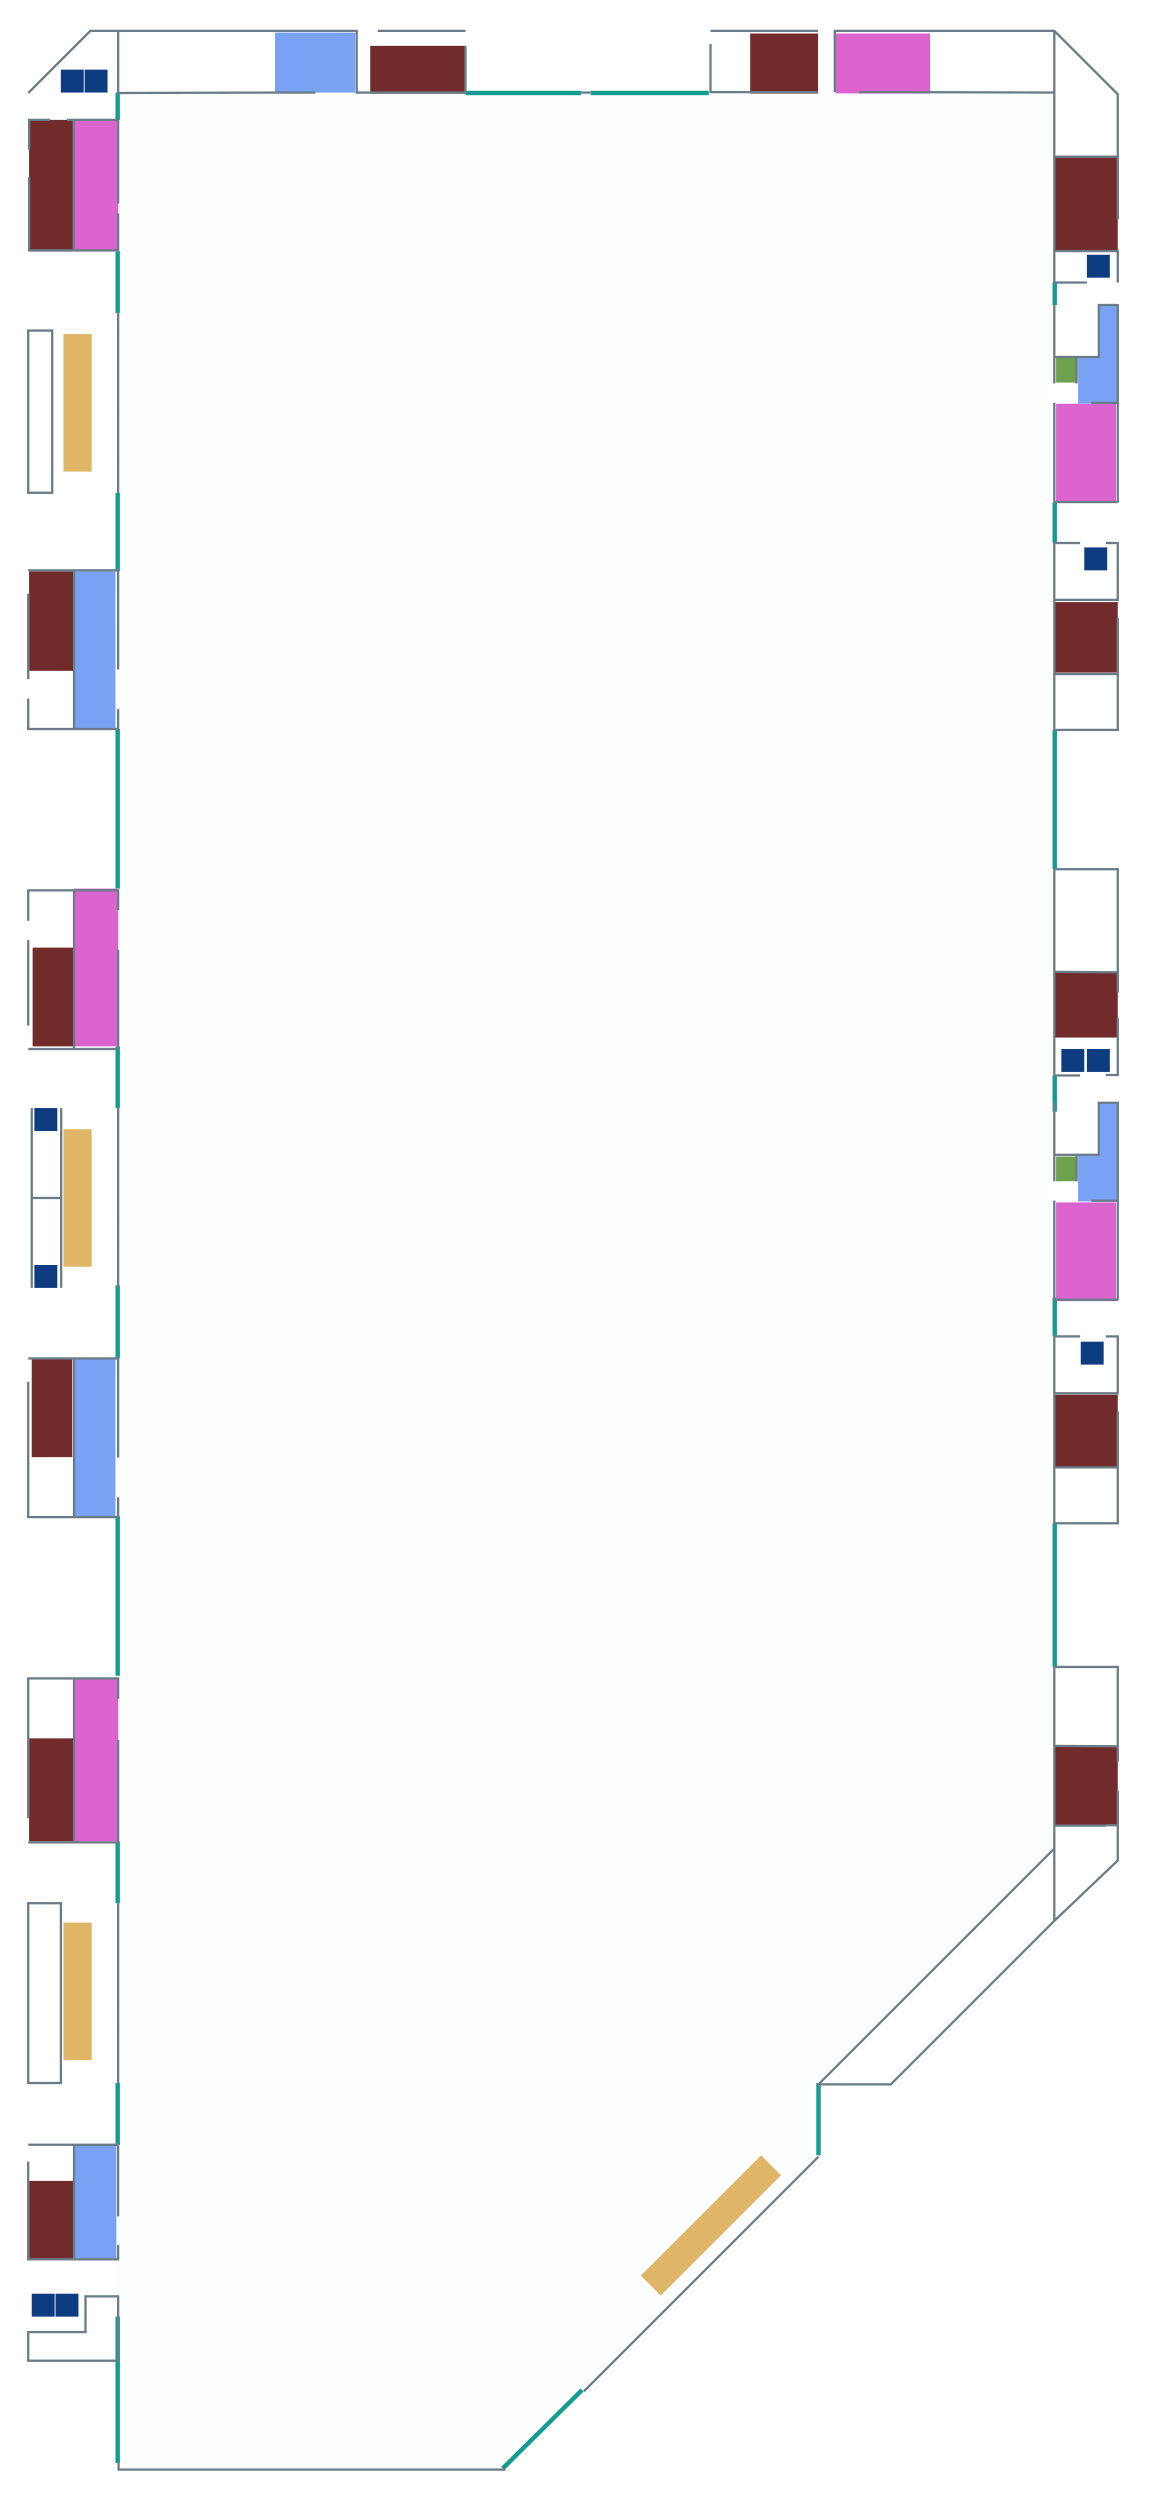
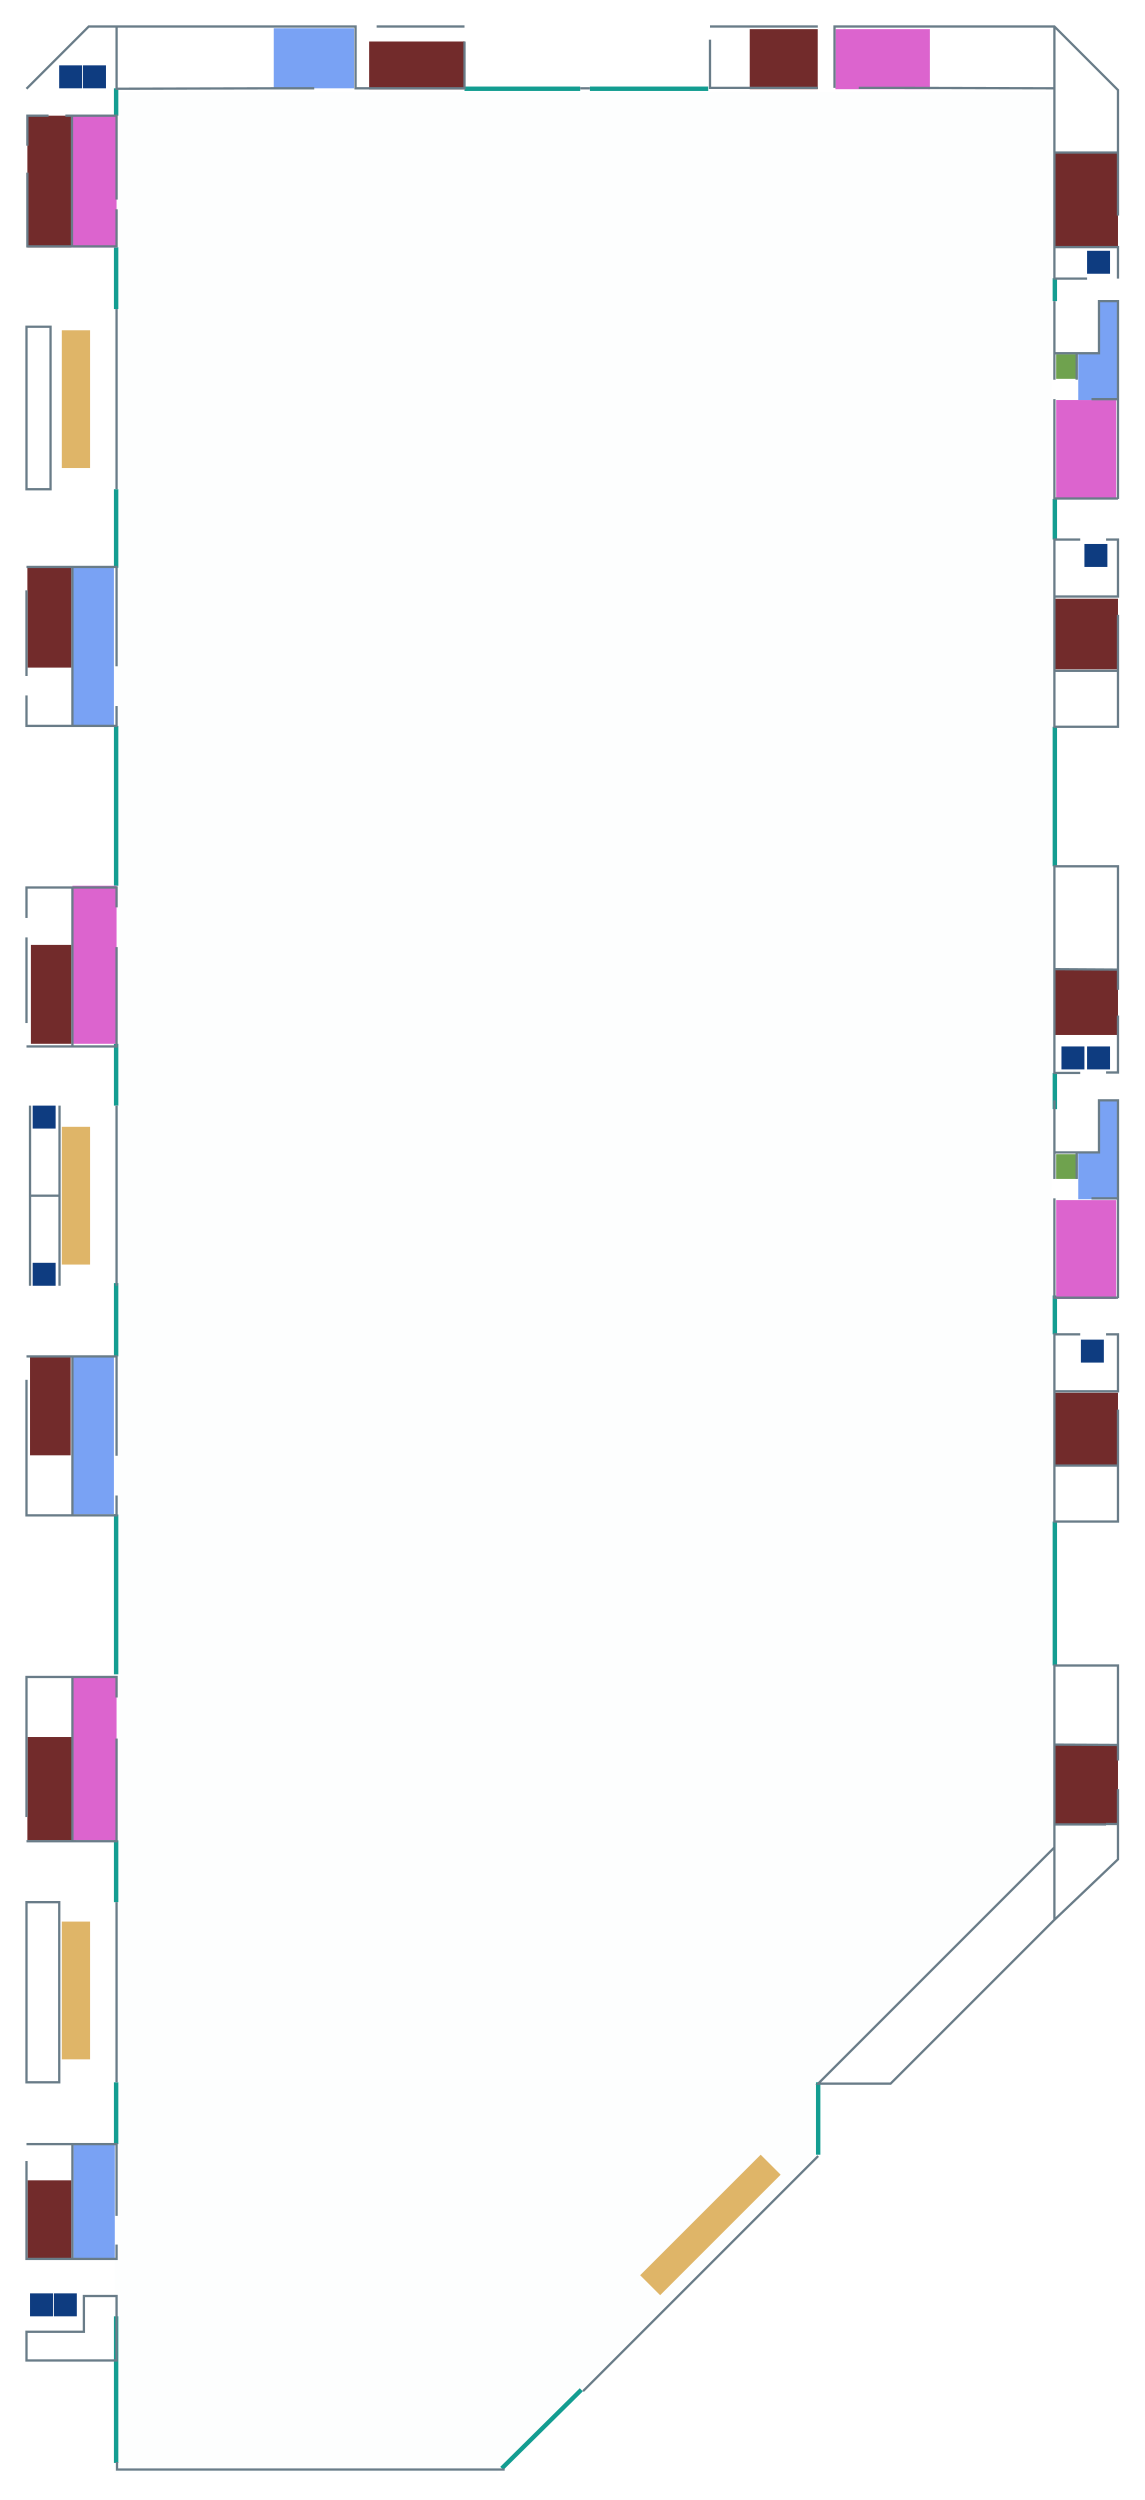
- <svg xmlns="http://www.w3.org/2000/svg" viewBox="4230 168 1320 2836" width="1320" height="2836">
+ <svg xmlns="http://www.w3.org/2000/svg" viewBox="4232 173 1296 2831" width="1296" height="2831">
  <style>path[id^="FLOOR"]{fill:#f8fafb}path[id^="WALL"],g[id^="WALL"] path{fill:none;stroke:#697c88;stroke-width:2.6}line[id*="DOOR"]{stroke:#139d91}</style>
  <g transform="matrix(1 0 0 1 0 0)">
    <g id="1.1">
      <path id="FLOOR__F3__H1.1" d="M4361.5 2974L4361.1 277L5423 277L5423 2270L5156 2538L5156 2612L4922 2846L4858 2910L4794 2974L4361.5 2974Z" fill="#CA0808" fill-opacity="0.2" />
      <g id="DOOR__F3__H1.1">
        <line id="DOORS__F3__H1.1__01" x1="4363.5" y1="2796" x2="4363.5" y2="2962" stroke="#00D0EB" stroke-width="5" />
        <line id="DOORS__F3__H1.1__02" x1="4363.5" y1="2531" x2="4363.5" y2="2601" stroke="#00D0EB" stroke-width="5" />
        <line id="DOORS__F3__H1.1__03" x1="4363.5" y1="2257" x2="4363.5" y2="2327" stroke="#00D0EB" stroke-width="5" />
        <line id="DOORS__F3__H1.1__04" x1="4363.5" y1="1888" x2="4363.5" y2="2069" stroke="#00D0EB" stroke-width="5" />
        <line id="DOORS__F3__H1.1__05" x1="4363.5" y1="1626" x2="4363.5" y2="1709" stroke="#00D0EB" stroke-width="5" />
        <line id="DOORS__F3__H1.1__06" x1="4363.5" y1="1355" x2="4363.5" y2="1425" stroke="#00D0EB" stroke-width="5" />
        <line id="DOORS__F3__H1.1__07" x1="4363.5" y1="995" x2="4363.5" y2="1176" stroke="#00D0EB" stroke-width="5" />
        <line id="DOORS__F3__H1.1__08" x1="4363.5" y1="727" x2="4363.5" y2="816" stroke="#00D0EB" stroke-width="5" />
        <line id="DOORS__F3__H1.1__09" x1="4363.5" y1="453" x2="4363.5" y2="523" stroke="#00D0EB" stroke-width="5" />
        <line id="DOORS__F3__H1.1__10" x1="4363.5" y1="273" x2="4363.5" y2="304" stroke="#00D0EB" stroke-width="5" />
        <line id="DOORS__F3__H1.1__11" x1="4758" y1="273.5" x2="4889" y2="273.5" stroke="#00D0EB" stroke-width="5" />
        <line id="DOORS__F3__H1.1__12" x1="4900" y1="273.5" x2="5034" y2="273.5" stroke="#00D0EB" stroke-width="5" />
        <line id="DOORS__F3__H1.1__13" x1="5426.5" y1="514" x2="5426.5" y2="488" stroke="#00D0EB" stroke-width="5" />
        <line id="DOORS__F3__H1.1__14" x1="5426.5" y1="784" x2="5426.5" y2="738" stroke="#00D0EB" stroke-width="5" />
        <line id="DOORS__F3__H1.1__15" x1="5426.5" y1="1154" x2="5426.5" y2="996" stroke="#00D0EB" stroke-width="5" />
        <line id="DOORS__F3__H1.1__16" x1="5426.5" y1="1429" x2="5426.5" y2="1388" stroke="#00D0EB" stroke-width="5" />
        <line id="DOORS__F3__H1.1__17" x1="5426.5" y1="1684" x2="5426.5" y2="1640" stroke="#00D0EB" stroke-width="5" />
        <line id="DOORS__F3__H1.1__18" x1="5426.5" y1="2059" x2="5426.5" y2="1896" stroke="#00D0EB" stroke-width="5" />
        <line id="DOORS__F3__H1.1__19" x1="5158.5" y1="2613" x2="5158.5" y2="2531" stroke="#00D0EB" stroke-width="5" />
        <line id="DOORS__F3__H1.1__20" x1="4800.24" y1="2968.22" x2="4890.24" y2="2879.22" stroke="#00D0EB" stroke-width="5" />
      </g>
      <g id="STAIRS__F3__H1.1">
        <rect id="STAIRS__F3__H1.1_13" x="5498" y="346" width="107" height="72" transform="rotate(90 5498 346)" fill="#722B2B" />
        <rect id="STAIRS__F3__H1.1_12" x="5158" y="206" width="68" height="77" transform="rotate(90 5158 206)" fill="#722B2B" />
        <rect id="STAIRS__F3__H1.1_11" x="4758" y="220" width="54" height="108" transform="rotate(90 4758 220)" fill="#722B2B" />
        <rect id="STAIRS__F3__H1.1_10" x="4313" y="304" width="149" height="50" transform="rotate(90 4313 304)" fill="#722B2B" />
        <rect id="STAIRS__F3__H1.1_09" x="4313" y="816" width="113" height="50" transform="rotate(90 4313 816)" fill="#722B2B" />
        <rect id="STAIRS__F3__H1.1_08" x="4313" y="1243" width="112" height="46" transform="rotate(90 4313 1243)" fill="#722B2B" />
        <rect id="STAIRS__F3__H1.1_07" x="4312" y="1709" width="112" height="46" transform="rotate(90 4312 1709)" fill="#722B2B" />
        <rect id="STAIRS__F3__H1.1_06" x="4318" y="2140" width="117" height="55" transform="rotate(90 4318 2140)" fill="#722B2B" />
        <rect id="STAIRS__F3__H1.1_05" x="5498" y="851" width="80" height="72" transform="rotate(90 5498 851)" fill="#722B2B" />
        <rect id="STAIRS__F3__H1.1_04" x="5498" y="1271" width="74" height="72" transform="rotate(90 5498 1271)" fill="#722B2B" />
        <rect id="STAIRS__F3__H1.1_03" x="5498" y="1750" width="83" height="72" transform="rotate(90 5498 1750)" fill="#722B2B" />
        <rect id="STAIRS__F3__H1.1_02" x="5498" y="2149" width="90" height="72" transform="rotate(90 5498 2149)" fill="#722B2B" />
        <rect id="STAIRS__F3__H1.1_01" x="4313" y="2642" width="89" height="50" transform="rotate(90 4313 2642)" fill="#722B2B" />
      </g>
      <g id="WC_FEMALE__F3__H1.1">
        <rect id="WC_FEMALE__F3__H1.1_03" x="5285" y="206" width="68" height="107" transform="rotate(90 5285 206)" fill="#DC64CE" />
        <rect id="WC_FEMALE__F3__H1.1_03_2" x="4364" y="304" width="149" height="50" transform="rotate(90 4364 304)" fill="#DC64CE" />
        <rect id="WC_FEMALE__F3__H1.1_03_3" x="4364" y="1176" width="179" height="50" transform="rotate(90 4364 1176)" fill="#DC64CE" />
        <rect id="WC_FEMALE__F3__H1.1_03_4" x="4364" y="2072" width="185" height="50" transform="rotate(90 4364 2072)" fill="#DC64CE" />
        <rect id="WC_FEMALE__F3__H1.1_03_5" x="5428" y="626" width="68" height="112" fill="#DC64CE" />
        <rect id="WC_FEMALE__F3__H1.1_03_6" x="5428" y="1532" width="68" height="112" fill="#DC64CE" />
      </g>
      <g id="WC_MALE__F3__H1.1">
        <rect id="WC_MALE__F3__H1.1_06" x="4633" y="205" width="68" height="91" transform="rotate(90 4633 205)" fill="#79A2F4" />
        <rect id="WC_MALE__F3__H1.1_05" x="4361" y="816" width="179" height="47" transform="rotate(90 4361 816)" fill="#79A2F4" />
        <rect id="WC_MALE__F3__H1.1_04" x="4361" y="1709" width="179" height="47" transform="rotate(90 4361 1709)" fill="#79A2F4" />
        <rect id="WC_MALE__F3__H1.1_03" x="4362" y="2601" width="130" height="47" transform="rotate(90 4362 2601)" fill="#79A2F4" />
        <path id="WC_MALE__F3__H1.1_02" d="M5498 626L5498 514L5477 514L5477 573L5453 573L5453 626L5477 626L5498 626Z" fill="#79A2F4" />
        <path id="WC_MALE__F3__H1.1_01" d="M5498 1531L5498 1419L5477 1419L5477 1478L5453 1478L5453 1531L5477 1531L5498 1531Z" fill="#79A2F4" />
      </g>
      <g id="WC_ACCESSIBLE__F3__H1.1">
        <rect id="WC_ACCESSIBLE__F3__H1.1_06" x="5428" y="574" width="24" height="28" fill="#6FA24E" />
        <rect id="WC_ACCESSIBLE__F3__H1.1_06_2" x="5428" y="1480" width="24" height="28" fill="#6FA24E" />
      </g>
      <g id="ESCALATORS__F3__H1.1">
        <rect id="ESCALATORS__F3__H1.1_04" x="4334" y="2349" width="156" height="32" transform="rotate(90 4334 2349)" fill="#DFB568" />
        <rect id="ESCALATORS__F3__H1.1_03" x="4334" y="1449" width="156" height="32" transform="rotate(90 4334 1449)" fill="#DFB568" />
        <rect id="ESCALATORS__F3__H1.1_02" x="4334" y="547" width="156" height="32" transform="rotate(90 4334 547)" fill="#DFB568" />
        <rect id="ESCALATORS__F3__H1.1_01" x="5116" y="2635.63" width="193" height="32" transform="rotate(135 5116 2635.63)" fill="#DFB568" />
      </g>
      <g id="ELEVATORS__F3__H1.1">
        <g id="ELEVATORS__F3__H1.1_08">
          <path d="M4319 2770L4319 2796L4293 2796L4293 2770L4319 2770Z" fill="#0E3C80" />
          <path d="M4292 2770L4292 2796L4266 2796L4266 2770L4292 2770Z" fill="#0E3C80" />
        </g>
        <path id="ELEVATORS__F3__H1.1_07" d="M4295 1603L4295 1629L4269 1629L4269 1603L4295 1603Z" fill="#0E3C80" />
        <path id="ELEVATORS__F3__H1.1_06" d="M4295 1425L4295 1451L4269 1451L4269 1425L4295 1425Z" fill="#0E3C80" />
        <g id="ELEVATORS__F3__H1.1_05">
          <path d="M4352 247L4352 273L4326 273L4326 247L4352 247Z" fill="#0E3C80" />
          <path d="M4325 247L4325 273L4299 273L4299 247L4325 247Z" fill="#0E3C80" />
        </g>
        <path id="ELEVATORS__F3__H1.1_04" d="M5489 457L5489 483L5463 483L5463 457L5489 457Z" fill="#0E3C80" />
        <g id="ELEVATORS__F3__H1.1_03">
          <path d="M5489 1358L5489 1384L5463 1384L5463 1358L5489 1358Z" fill="#0E3C80" />
          <path d="M5460 1358L5460 1384L5434 1384L5434 1358L5460 1358Z" fill="#0E3C80" />
        </g>
        <path id="ELEVATORS__F3__H1.1_02" d="M5486 789L5486 815L5460 815L5460 789L5486 789Z" fill="#0E3C80" />
        <path id="ELEVATORS__F3__H1.1_01" d="M5482 1690L5482 1716L5456 1716L5456 1690L5482 1690Z" fill="#0E3C80" />
      </g>
      <g id="WALL__H1.1">
        <path id="WALLS__F3__H1.1_19" d="M5498 1323L5498 1387.5L5484.5 1387.5M5455.25 1388L5426 1388L5426 1270.45M5426 1270.45L5426 1154L5498 1154L5498 1271M5426 1270.45L5498 1271M5498 1271L5498 1293.9" stroke="black" stroke-width="4" />
        <path id="WALLS__F3__H1.1_18" d="M4364 727L4364 523M4289.24 543C4280.16 543 4262 543 4262 543L4262 727L4289.24 727L4289.24 543Z" stroke="black" stroke-width="4" />
        <path id="WALLS__F3__H1.1_17" d="M4364 1629L4364 1425M4266 1629L4266 1527M4266 1425L4266 1527M4266 1527L4299.41 1527M4299.41 1629L4299.41 1527L4299.41 1425" stroke="black" stroke-width="4" />
        <path id="WALLS__F3__H1.1_16" d="M4364 2531L4364 2327M4299.09 2327C4286.73 2327 4262 2327 4262 2327L4262 2531L4299.09 2531L4299.09 2327Z" stroke="black" stroke-width="4" />
        <path id="WALLS__F3__H1.1_15" d="M4587.83 273L4541 273L4364.03 273.5L4364.03 218L4364.03 203M4364.03 203L4332.5 203L4262 273.5M4364.03 203L4634.65 203L4634.65 273L4742.09 273L4758 273L4758 220M4758 203L4658.5 203" stroke="black" stroke-width="4" />
        <path id="WALLS__F3__H1.1_14" d="M4889 273L4900 273" stroke="black" stroke-width="4" />
        <path id="WALLS__F3__H1.1_13" d="M5498 488.5L5498 452.812L5426 452.812M5498 345.75L5426 345.75M5177 272.504L5177 203L5426 203L5498 275L5498 345.75M5498 345.75L5498 417.125M5426 273L5426 345.75M5426 345.75L5426 452.812M5463 488.5L5426 488.5L5426 452.812M5036 217.894L5036 272.504L5051.75 272.504L5158.1 272.504M5204.46 272.504L5250.81 272.504L5426 273L5426 217.894L5426 203M5036 203L5158.1 203" stroke="black" stroke-width="4" />
        <path id="WALLS__F3__H1.1_12" d="M5484.5 784L5498 784L5498 848.5L5426 848.5M5455.25 784L5426 784L5426 848.5M5426 848.5L5426 932.625M5498 869.25L5498 932.625M5498 932.625L5498 996L5426 996L5426 932.625M5498 932.625L5426 932.625" stroke="black" stroke-width="4" />
        <path id="WALLS__F3__H1.1_11" d="M5484.5 1684L5498 1684L5498 1748.5L5426 1748.5M5455.25 1684L5426 1684L5426 1748.5M5426 1748.5L5426 1832.62M5498 1769.25L5498 1832.62M5498 1832.62L5498 1896L5426 1896L5426 1832.62M5498 1832.62L5426 1832.62" stroke="black" stroke-width="4" />
        <path id="WALLS__F3__H1.1_10" d="M4803.5 2969.5L4364.5 2969.5L4364.5 2961M5498 2238.5L5498 2199M5498 2238.5L5484.5 2238.5M5498 2238.5L5498 2278.5L5425.5 2347.5L5240.5 2532.5L5158.5 2532.5L5426 2265M5484.5 2239L5426 2239L5426 2148.58M5426 2148.58L5426 2059L5498 2059L5498 2149M5426 2148.58L5498 2149M5498 2149L5498 2166.62M5426 2238.5L5426 2265M5426 2347L5426 2265M5158.5 2614.5L4981 2792L4892.25 2880.75" stroke="black" stroke-width="4" />
        <path id="WALLS__F3__H1.1_09" d="M4364 453L4364 410M4263 338L4263 304L4287 304M4364 399L4364 338L4364 304L4306 304M4313.5 304L4313.5 452M4313.5 452L4364 452M4313.5 452L4263 452L4263 368.5" stroke="black" stroke-width="4" />
        <path id="WALLS__F3__H1.1_08" d="M5426 1508L5426 1478M5426 1478L5426 1419M5426 1478L5451.25 1478M5498 1642.5L5498 1530L5498 1419L5476.5 1419L5476.5 1478L5451.25 1478M5451.25 1478L5451.25 1508M5498 1643L5498 1642.5M5498 1642.5C5498 1642.5 5476.06 1642.5 5462 1642.5C5447.94 1642.5 5426 1642.5 5426 1642.5L5426 1530M5498 1530L5468 1530" stroke="black" stroke-width="4" />
        <path id="WALLS__F3__H1.1_07" d="M5426 603L5426 573M5426 573L5426 514M5426 573L5451.25 573M5498 737.5L5498 625L5498 514L5476.5 514L5476.5 573L5451.25 573M5451.25 573L5451.25 603M5498 738L5498 737.5M5498 737.5C5498 737.5 5476.06 737.5 5462 737.5C5447.94 737.5 5426 737.5 5426 737.5L5426 625M5498 625L5468 625" stroke="black" stroke-width="4" />
        <path id="WALLS__F3__H1.1_06" d="M4364 927.5L4364 905L4364 815L4314 815L4262 815M4314 815L4314 995M4314 995L4364 995L4364 972.5M4314 995L4262 995L4262 960.5M4262 938.5L4262 841.5" stroke="black" stroke-width="4" />
        <path id="WALLS__F3__H1.1_05" d="M4364 1245.5L4364 1268L4364 1358L4314 1358L4262 1358M4314 1358L4314 1178M4314 1178L4364 1178L4364 1200.5M4314 1178L4262 1178L4262 1212.5M4262 1234.5L4262 1331.5" stroke="black" stroke-width="4" />
        <path id="WALLS__F3__H1.1_04" d="M4364 1821.5L4364 1799L4364 1709L4314 1709L4262 1709M4314 1709L4314 1889M4314 1889L4364 1889L4364 1866.5M4314 1889L4262 1889L4262 1832.5L4262 1735.5" stroke="black" stroke-width="4" />
        <path id="WALLS__F3__H1.1_03" d="M4364 2141.75L4364 2165L4364 2258L4314 2258L4262 2258M4314 2258L4314 2072M4314 2072L4364 2072L4364 2095.25M4314 2072L4262 2072L4262 2130.38L4262 2230.62" stroke="black" stroke-width="4" />
        <path id="WALLS__F3__H1.1_02" d="M4364 2682.25L4364 2666L4364 2601L4314 2601L4262 2601M4314 2601L4314 2731M4314 2731L4364 2731L4364 2714.75M4314 2731L4262 2731L4262 2690.19L4262 2620.14" stroke="black" stroke-width="4" />
        <path id="WALLS__F3__H1.1_01" d="M4364 2846L4314 2846L4262 2846L4262 2813.5L4327 2813.5L4327 2773L4364 2773L4364 2846Z" stroke="black" stroke-width="4" />
      </g>
    </g>
  </g>
</svg>
